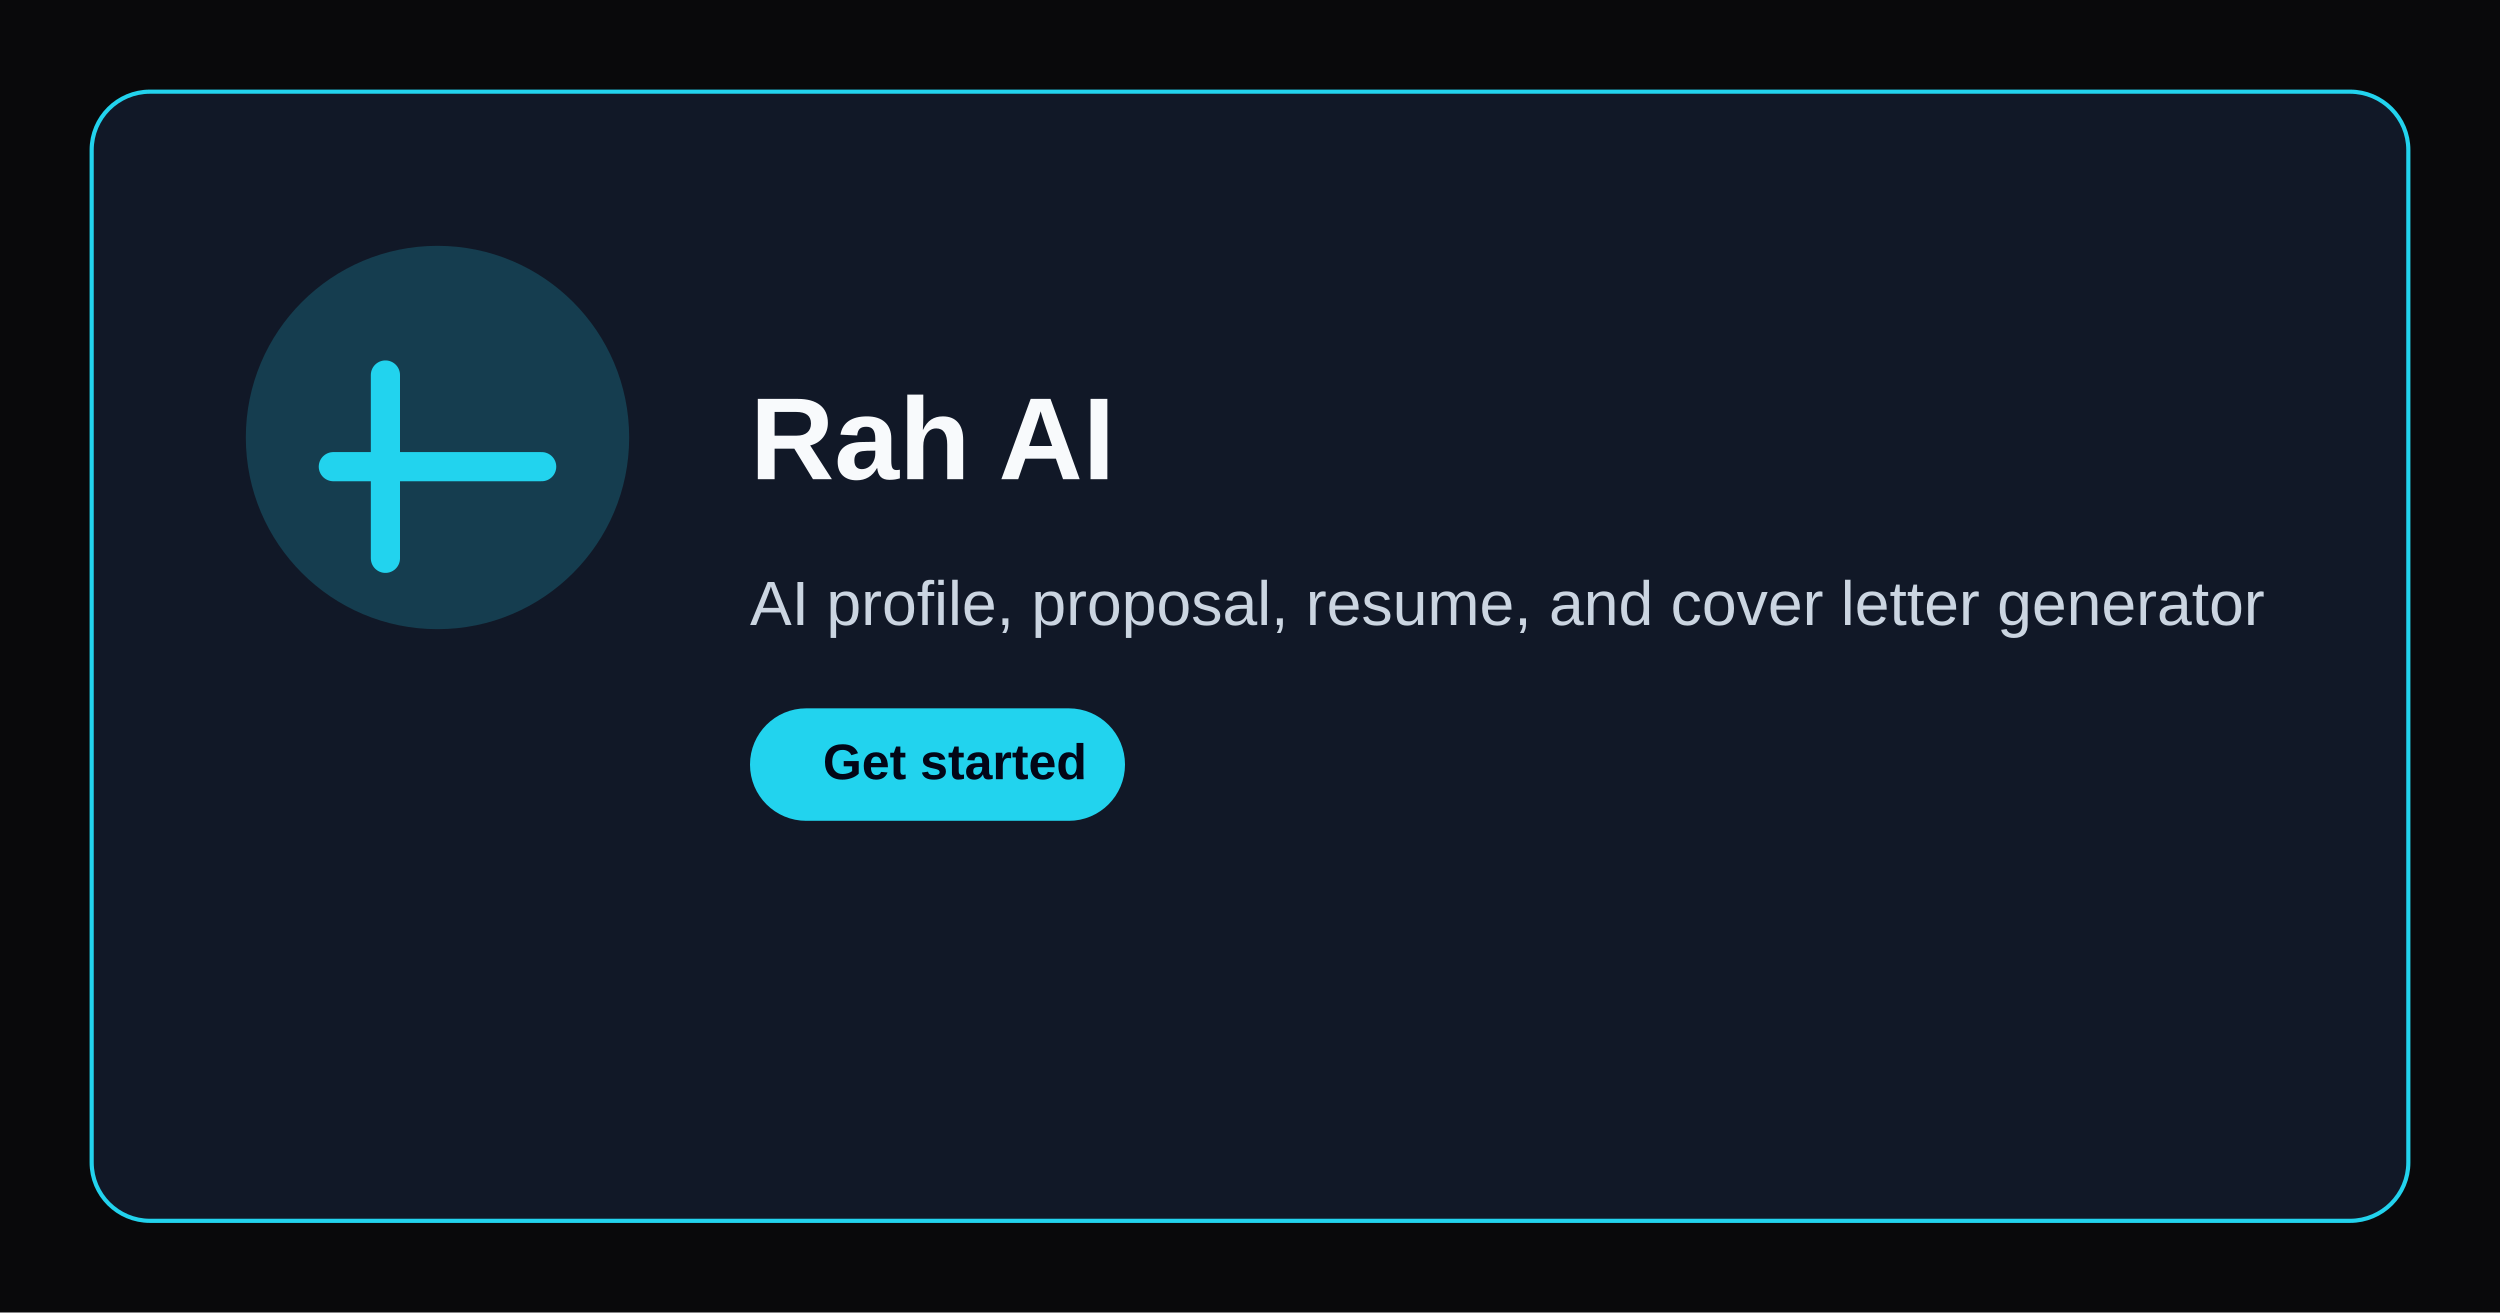
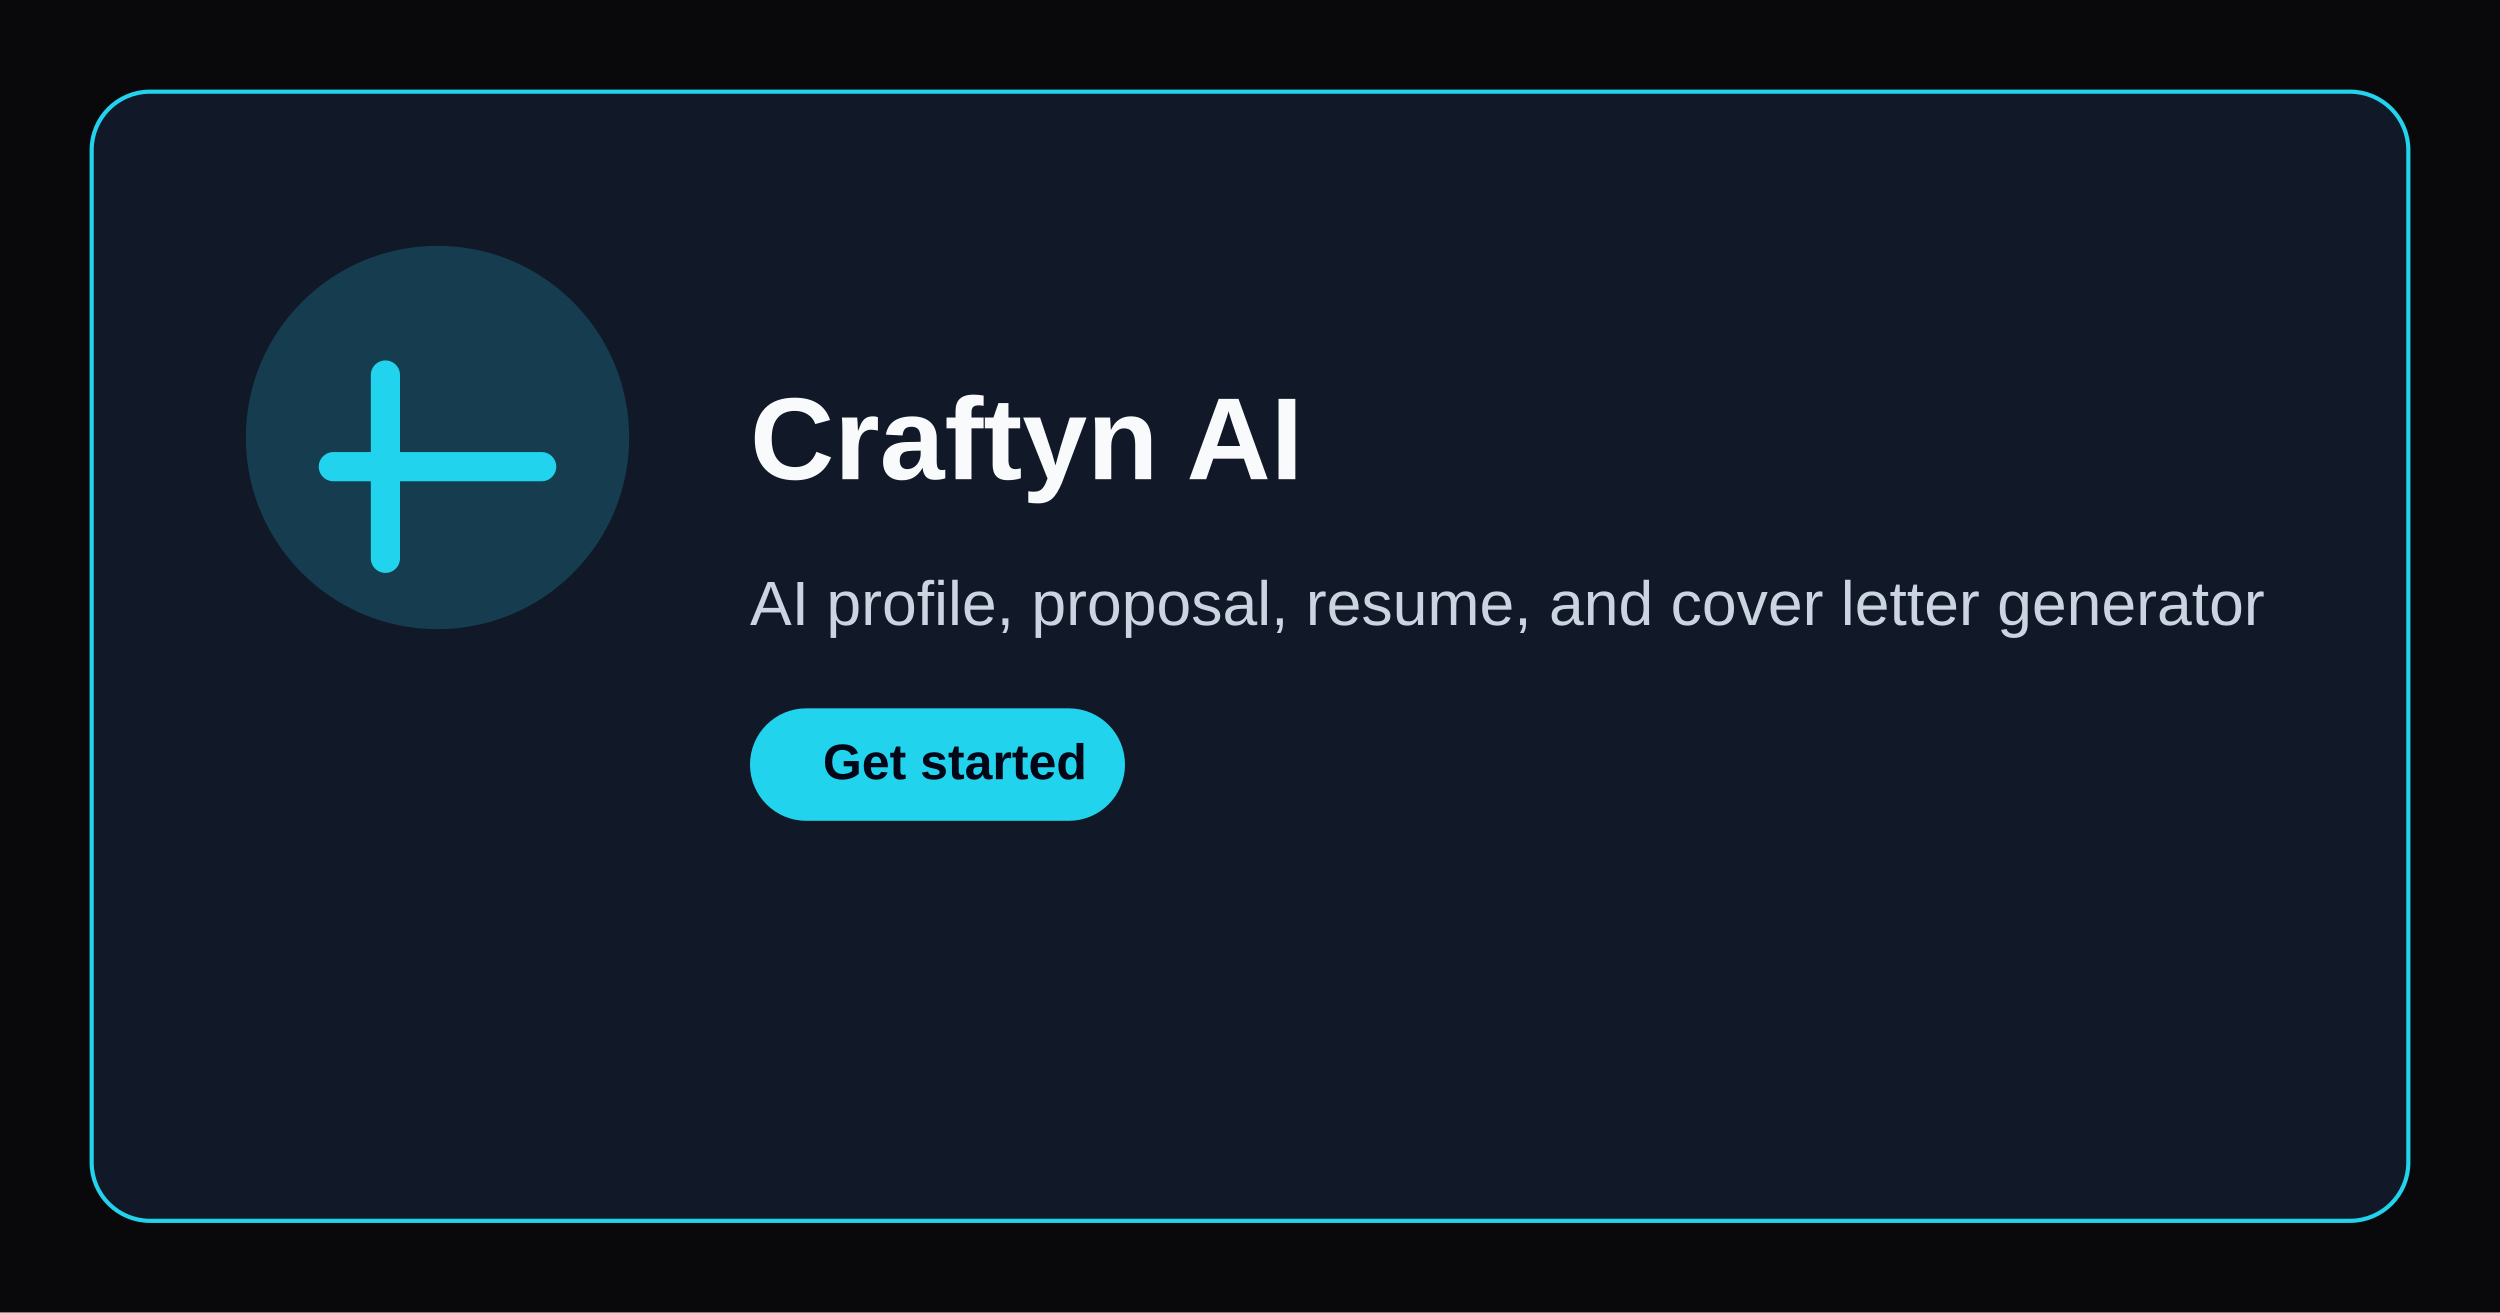
<svg xmlns="http://www.w3.org/2000/svg" width="1200" height="630" viewBox="0 0 1200 630">
  <rect width="1200" height="630" fill="#09090b" />
  <rect x="44" y="44" width="1112" height="542" rx="28" fill="#111827" stroke="#22d3ee" stroke-width="2" />
  <circle cx="210" cy="210" r="92" fill="#22d3ee" opacity="0.2" />
  <path d="M160 224h100" stroke="#22d3ee" stroke-width="14" stroke-linecap="round" />
  <path d="M185 180v88" stroke="#22d3ee" stroke-width="14" stroke-linecap="round" />
-   <text x="360" y="230" font-family="Arial, sans-serif" font-size="56" font-weight="700" fill="#f8fafc">Rah AI</text>
+   <text x="360" y="230" font-family="Arial, sans-serif" font-size="56" font-weight="700" fill="#f8fafc">Craftyn AI</text>
  <text x="360" y="300" font-family="Arial, sans-serif" font-size="30" fill="#cbd5e1">AI profile, proposal, resume, and cover letter generator</text>
  <rect x="360" y="340" width="180" height="54" rx="27" fill="#22d3ee" />
  <text x="395" y="374" font-family="Arial, sans-serif" font-size="24" font-weight="700" fill="#020617">Get started</text>
</svg>
